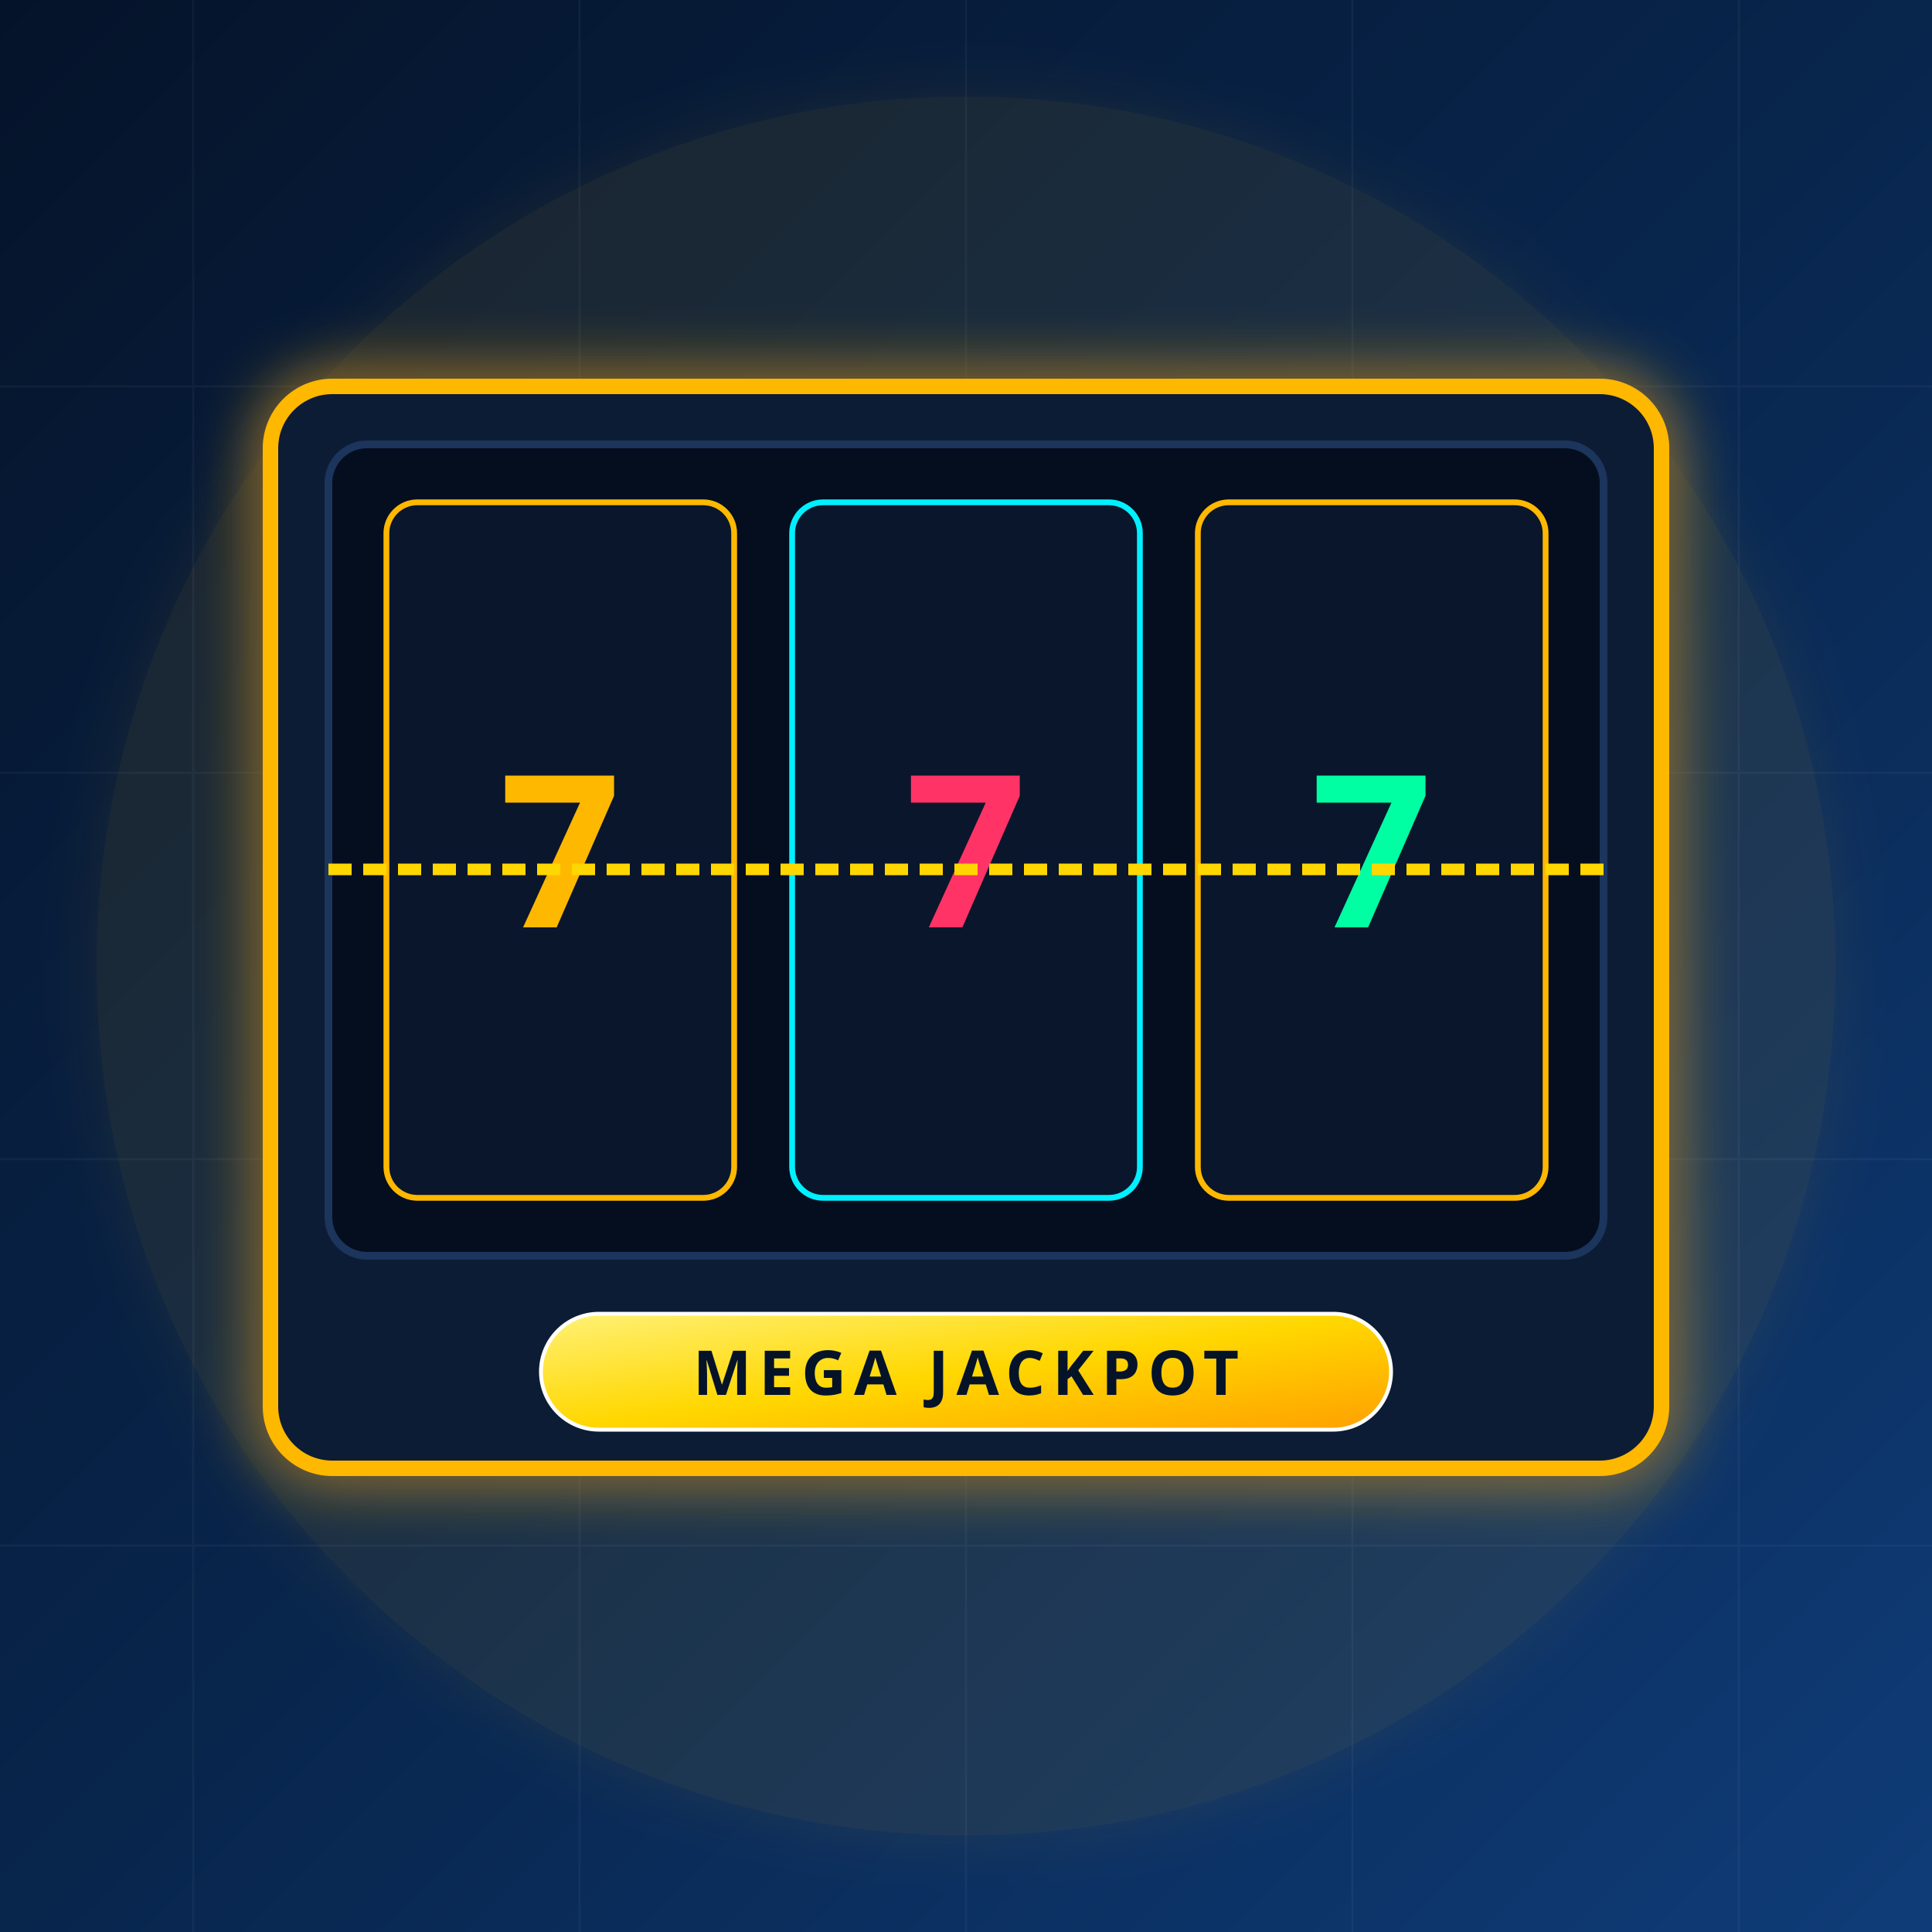
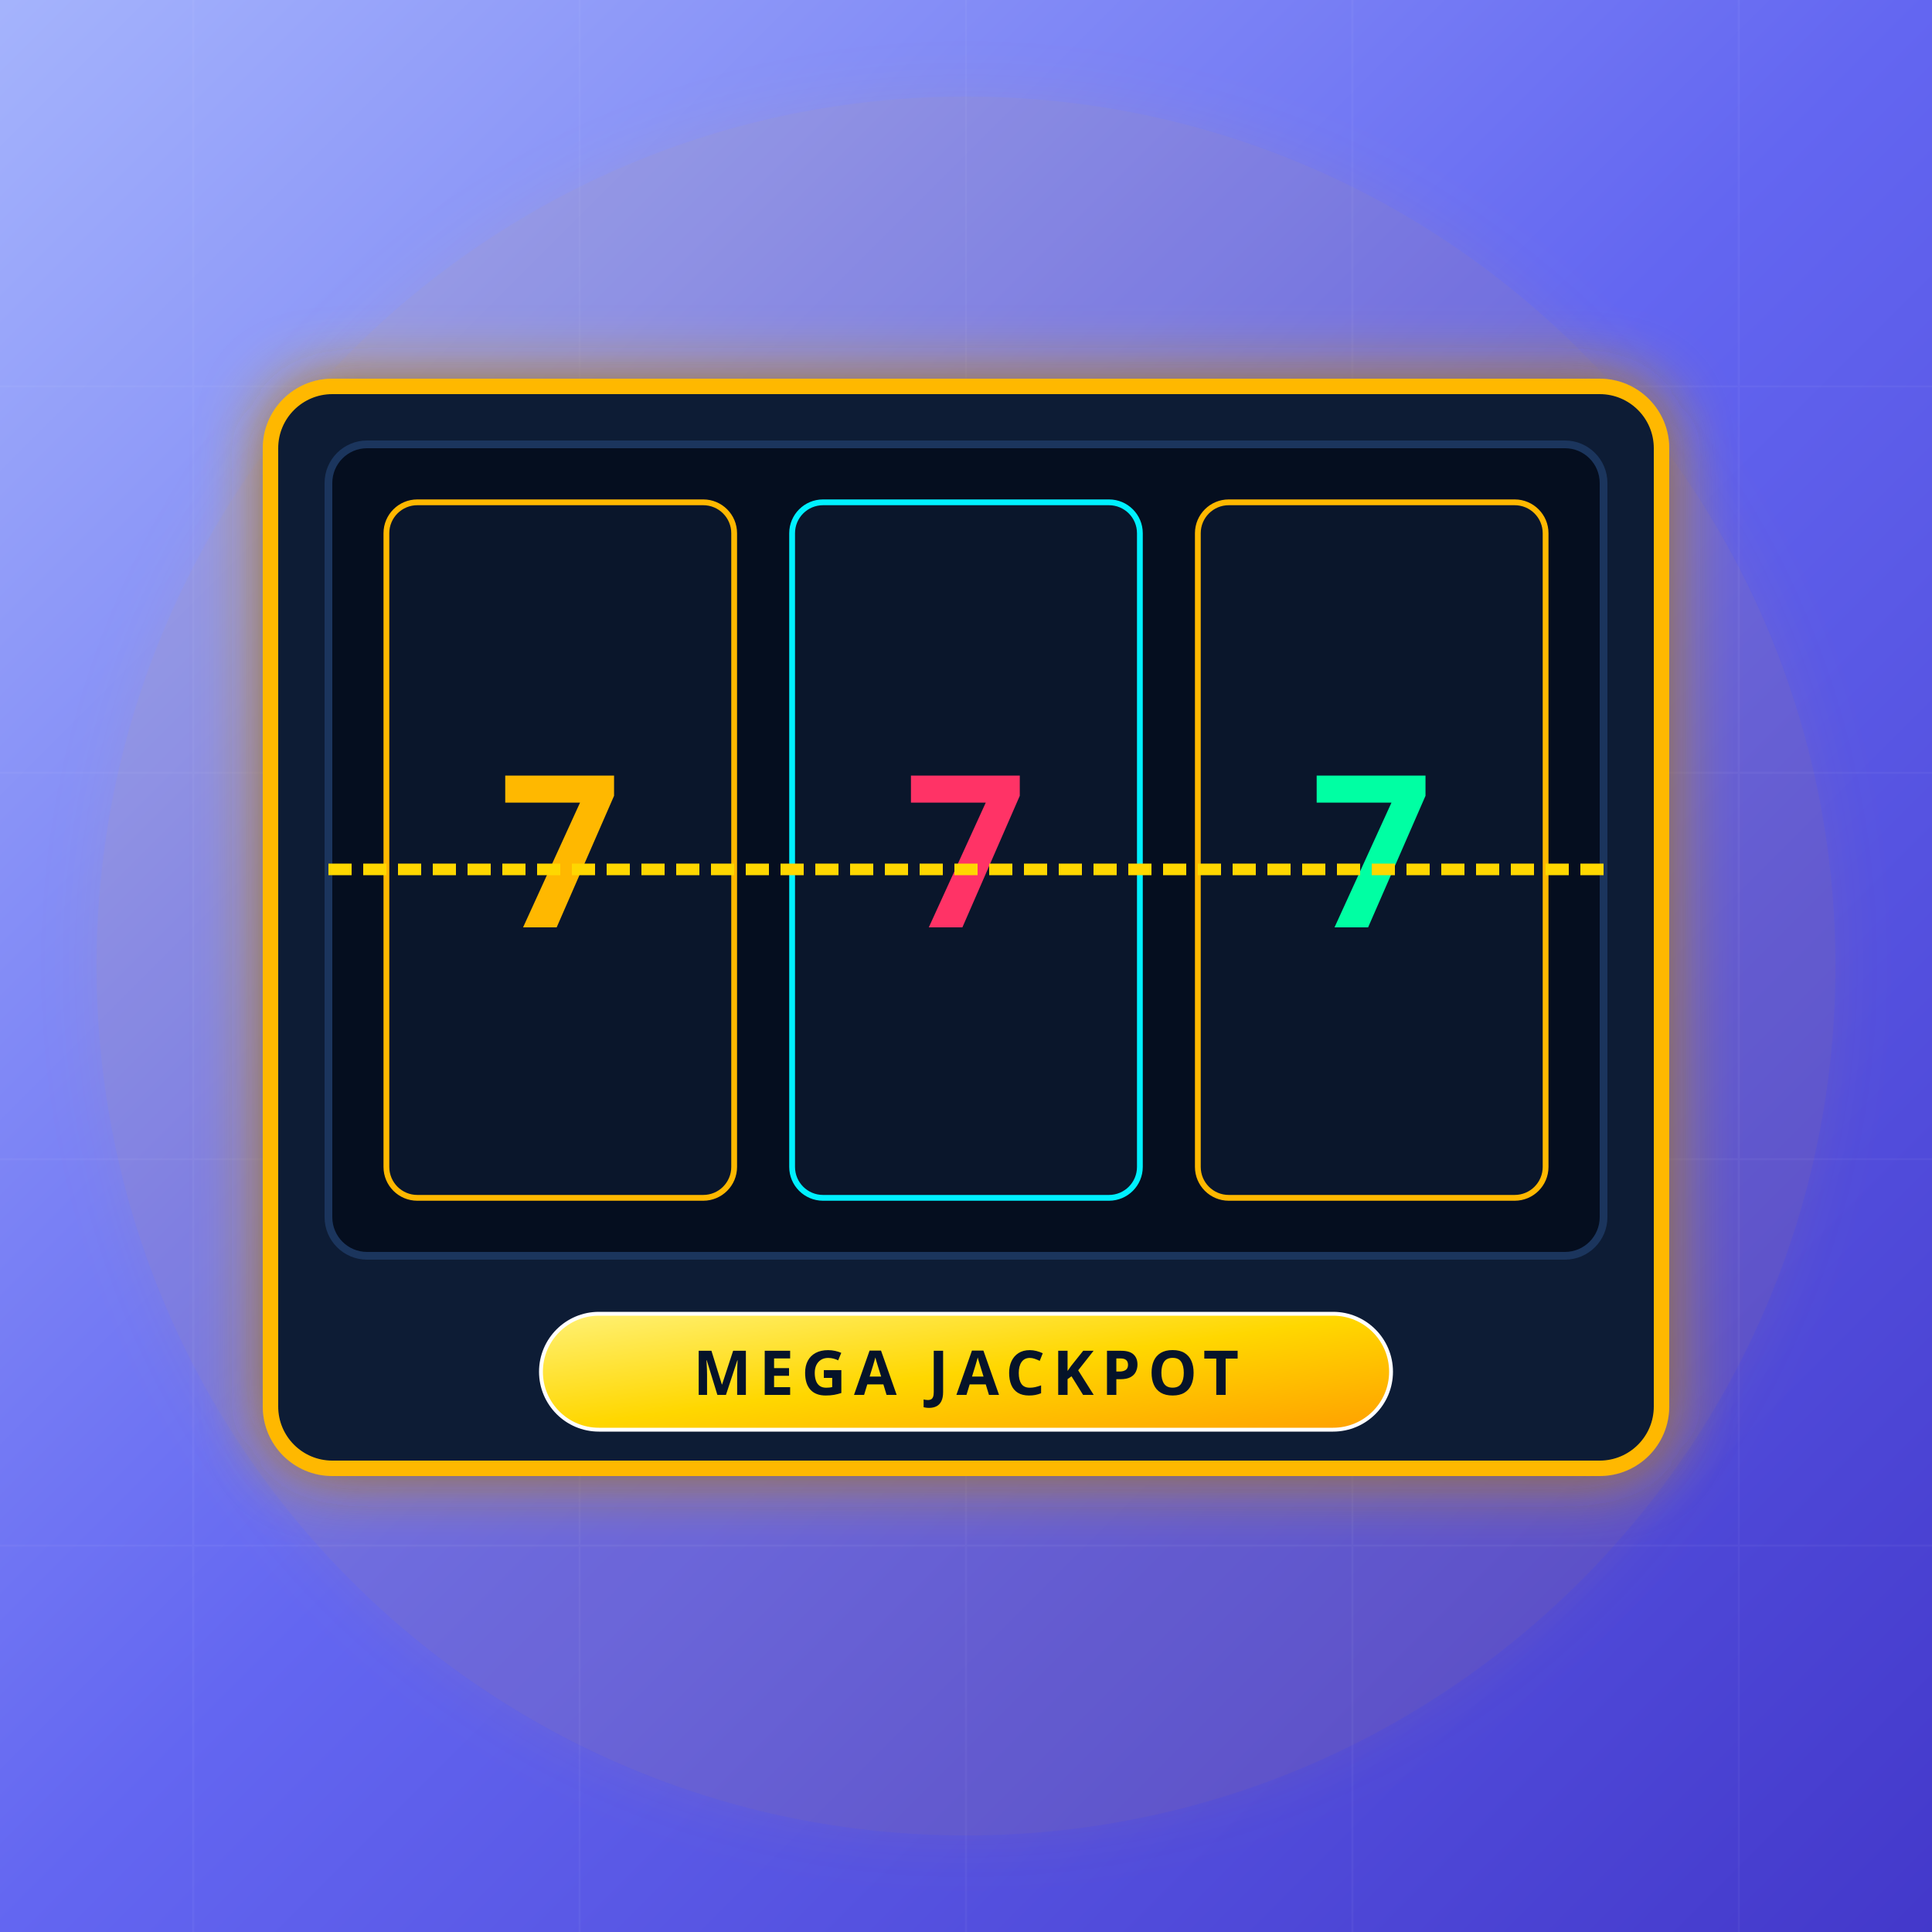
<svg xmlns="http://www.w3.org/2000/svg" viewBox="0 0 1000 1000" width="600" height="600" preserveAspectRatio="xMidYMid slice">
  <defs>
    <linearGradient id="bgGrad" x1="0%" y1="0%" x2="100%" y2="100%">
-       <stop offset="0%" stop-color="#051329" />
-       <stop offset="50%" stop-color="#08254c" />
-       <stop offset="100%" stop-color="#0f3c78" />
+       <stop offset="0%" stop-color="#A5B4FC" />
+       <stop offset="50%" stop-color="#6366F1" />
+       <stop offset="100%" stop-color="#4338CA" />
    </linearGradient>
    <linearGradient id="curveGlow" x1="0%" y1="0%" x2="0%" y2="100%">
      <stop offset="0%" stop-color="#FFB800" stop-opacity="0.6" />
      <stop offset="100%" stop-color="#FFB800" stop-opacity="0" />
    </linearGradient>
    <linearGradient id="goldGradient" x1="0%" y1="0%" x2="100%" y2="100%">
      <stop offset="0%" stop-color="#FFF176" />
      <stop offset="50%" stop-color="#FFD700" />
      <stop offset="100%" stop-color="#FFA000" />
    </linearGradient>
    <radialGradient id="neonCenterGlow" cx="50%" cy="50%" r="50%">
      <stop offset="0%" stop-color="#FFB800" stop-opacity="0.8" />
      <stop offset="100%" stop-color="#FFB800" stop-opacity="0.1" />
    </radialGradient>
    <radialGradient id="ballGold" cx="35%" cy="35%" r="65%">
      <stop offset="0%" stop-color="#FFF59D" />
      <stop offset="50%" stop-color="#FBC02D" />
      <stop offset="100%" stop-color="#F57F17" />
    </radialGradient>
    <radialGradient id="ballRed" cx="35%" cy="35%" r="65%">
      <stop offset="0%" stop-color="#FF8A80" />
      <stop offset="50%" stop-color="#E53935" />
      <stop offset="100%" stop-color="#B71C1C" />
    </radialGradient>
    <radialGradient id="ballGreen" cx="35%" cy="35%" r="65%">
      <stop offset="0%" stop-color="#B9F6CA" />
      <stop offset="50%" stop-color="#00E676" />
      <stop offset="100%" stop-color="#00A854" />
    </radialGradient>
    <radialGradient id="ballBlue" cx="35%" cy="35%" r="65%">
      <stop offset="0%" stop-color="#80D8FF" />
      <stop offset="50%" stop-color="#00B0FF" />
      <stop offset="100%" stop-color="#0091EA" />
    </radialGradient>
    <radialGradient id="ballPurple" cx="35%" cy="35%" r="65%">
      <stop offset="0%" stop-color="#EA80FC" />
      <stop offset="50%" stop-color="#AA00FF" />
      <stop offset="100%" stop-color="#6A0080" />
    </radialGradient>
    <filter id="dropGlow" x="-30%" y="-30%" width="160%" height="160%">
      <feGaussianBlur stdDeviation="16" result="blur" />
      <feComposite in="SourceGraphic" in2="blur" operator="over" />
    </filter>
  </defs>
  <rect width="1000" height="1000" fill="url(#bgGrad)" />
  <circle cx="500" cy="500" r="450" fill="#FFB800" opacity="0.08" filter="url(#dropGlow)" />
  <g stroke="#FFFFFF" stroke-width="1" opacity="0.04">
    <line x1="100" y1="0" x2="100" y2="1000" />
    <line x1="300" y1="0" x2="300" y2="1000" />
    <line x1="500" y1="0" x2="500" y2="1000" />
    <line x1="700" y1="0" x2="700" y2="1000" />
    <line x1="900" y1="0" x2="900" y2="1000" />
    <line x1="0" y1="200" x2="1000" y2="200" />
    <line x1="0" y1="400" x2="1000" y2="400" />
    <line x1="0" y1="600" x2="1000" y2="600" />
    <line x1="0" y1="800" x2="1000" y2="800" />
  </g>
  <g transform="translate(500, 480)">
    <rect x="-360" y="-280" width="720" height="560" rx="32" fill="#0b1b36" stroke="#FFB800" stroke-width="8" filter="url(#dropGlow)" />
    <rect x="-330" y="-250" width="660" height="420" rx="20" fill="#050e1f" stroke="#1b355d" stroke-width="4" />
    <rect x="-300" y="-220" width="180" height="360" rx="16" fill="#0a162b" stroke="#FFB800" stroke-width="3" />
    <text x="-210" y="0" font-family="'Outfit', sans-serif" font-size="110" font-weight="900" fill="#FFB800" text-anchor="middle">7</text>
    <rect x="-90" y="-220" width="180" height="360" rx="16" fill="#0a162b" stroke="#00F0FF" stroke-width="3" />
    <text x="0" y="0" font-family="'Outfit', sans-serif" font-size="110" font-weight="900" fill="#FF3366" text-anchor="middle">7</text>
    <rect x="120" y="-220" width="180" height="360" rx="16" fill="#0a162b" stroke="#FFB800" stroke-width="3" />
    <text x="210" y="0" font-family="'Outfit', sans-serif" font-size="110" font-weight="900" fill="#00FFA3" text-anchor="middle">7</text>
    <line x1="-330" y1="-30" x2="330" y2="-30" stroke="#FFD700" stroke-width="6" stroke-dasharray="12,6" />
    <rect x="-220" y="200" width="440" height="60" rx="30" fill="url(#goldGradient)" stroke="#FFFFFF" stroke-width="2" />
    <text x="0" y="242" font-family="'Outfit', sans-serif" font-size="32" font-weight="900" fill="#051329" text-anchor="middle" letter-spacing="4">MEGA JACKPOT</text>
  </g>
</svg>
